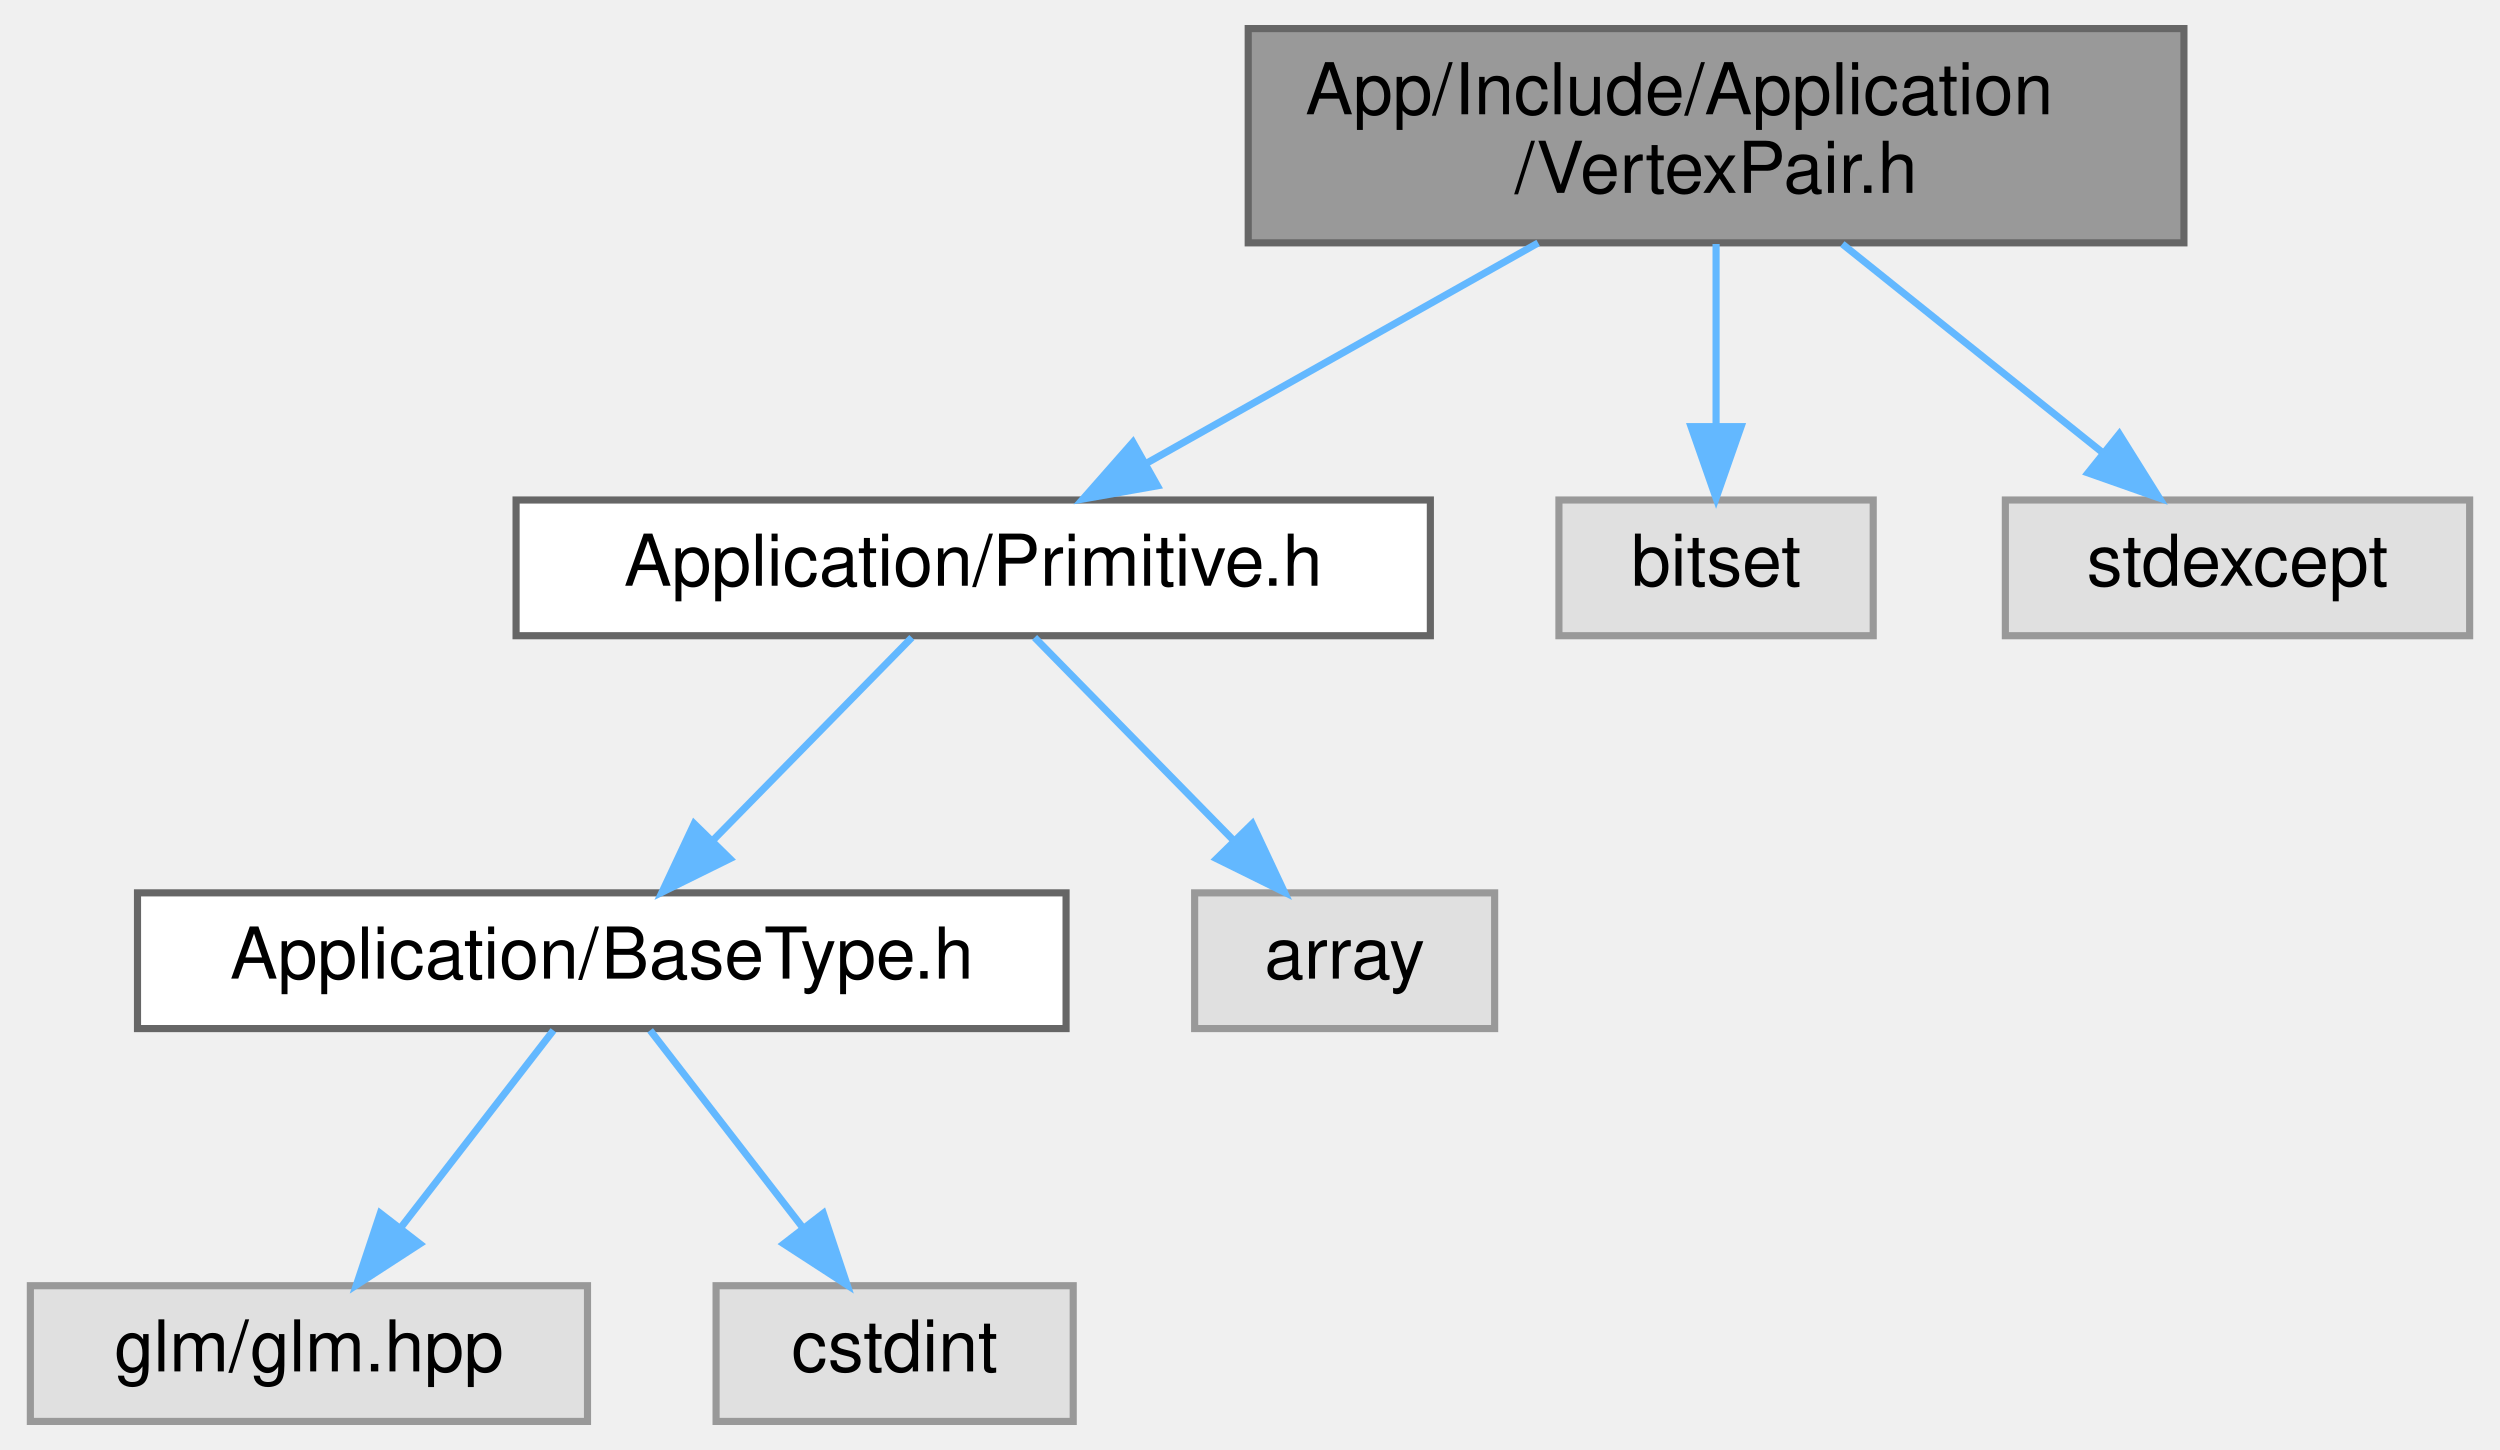
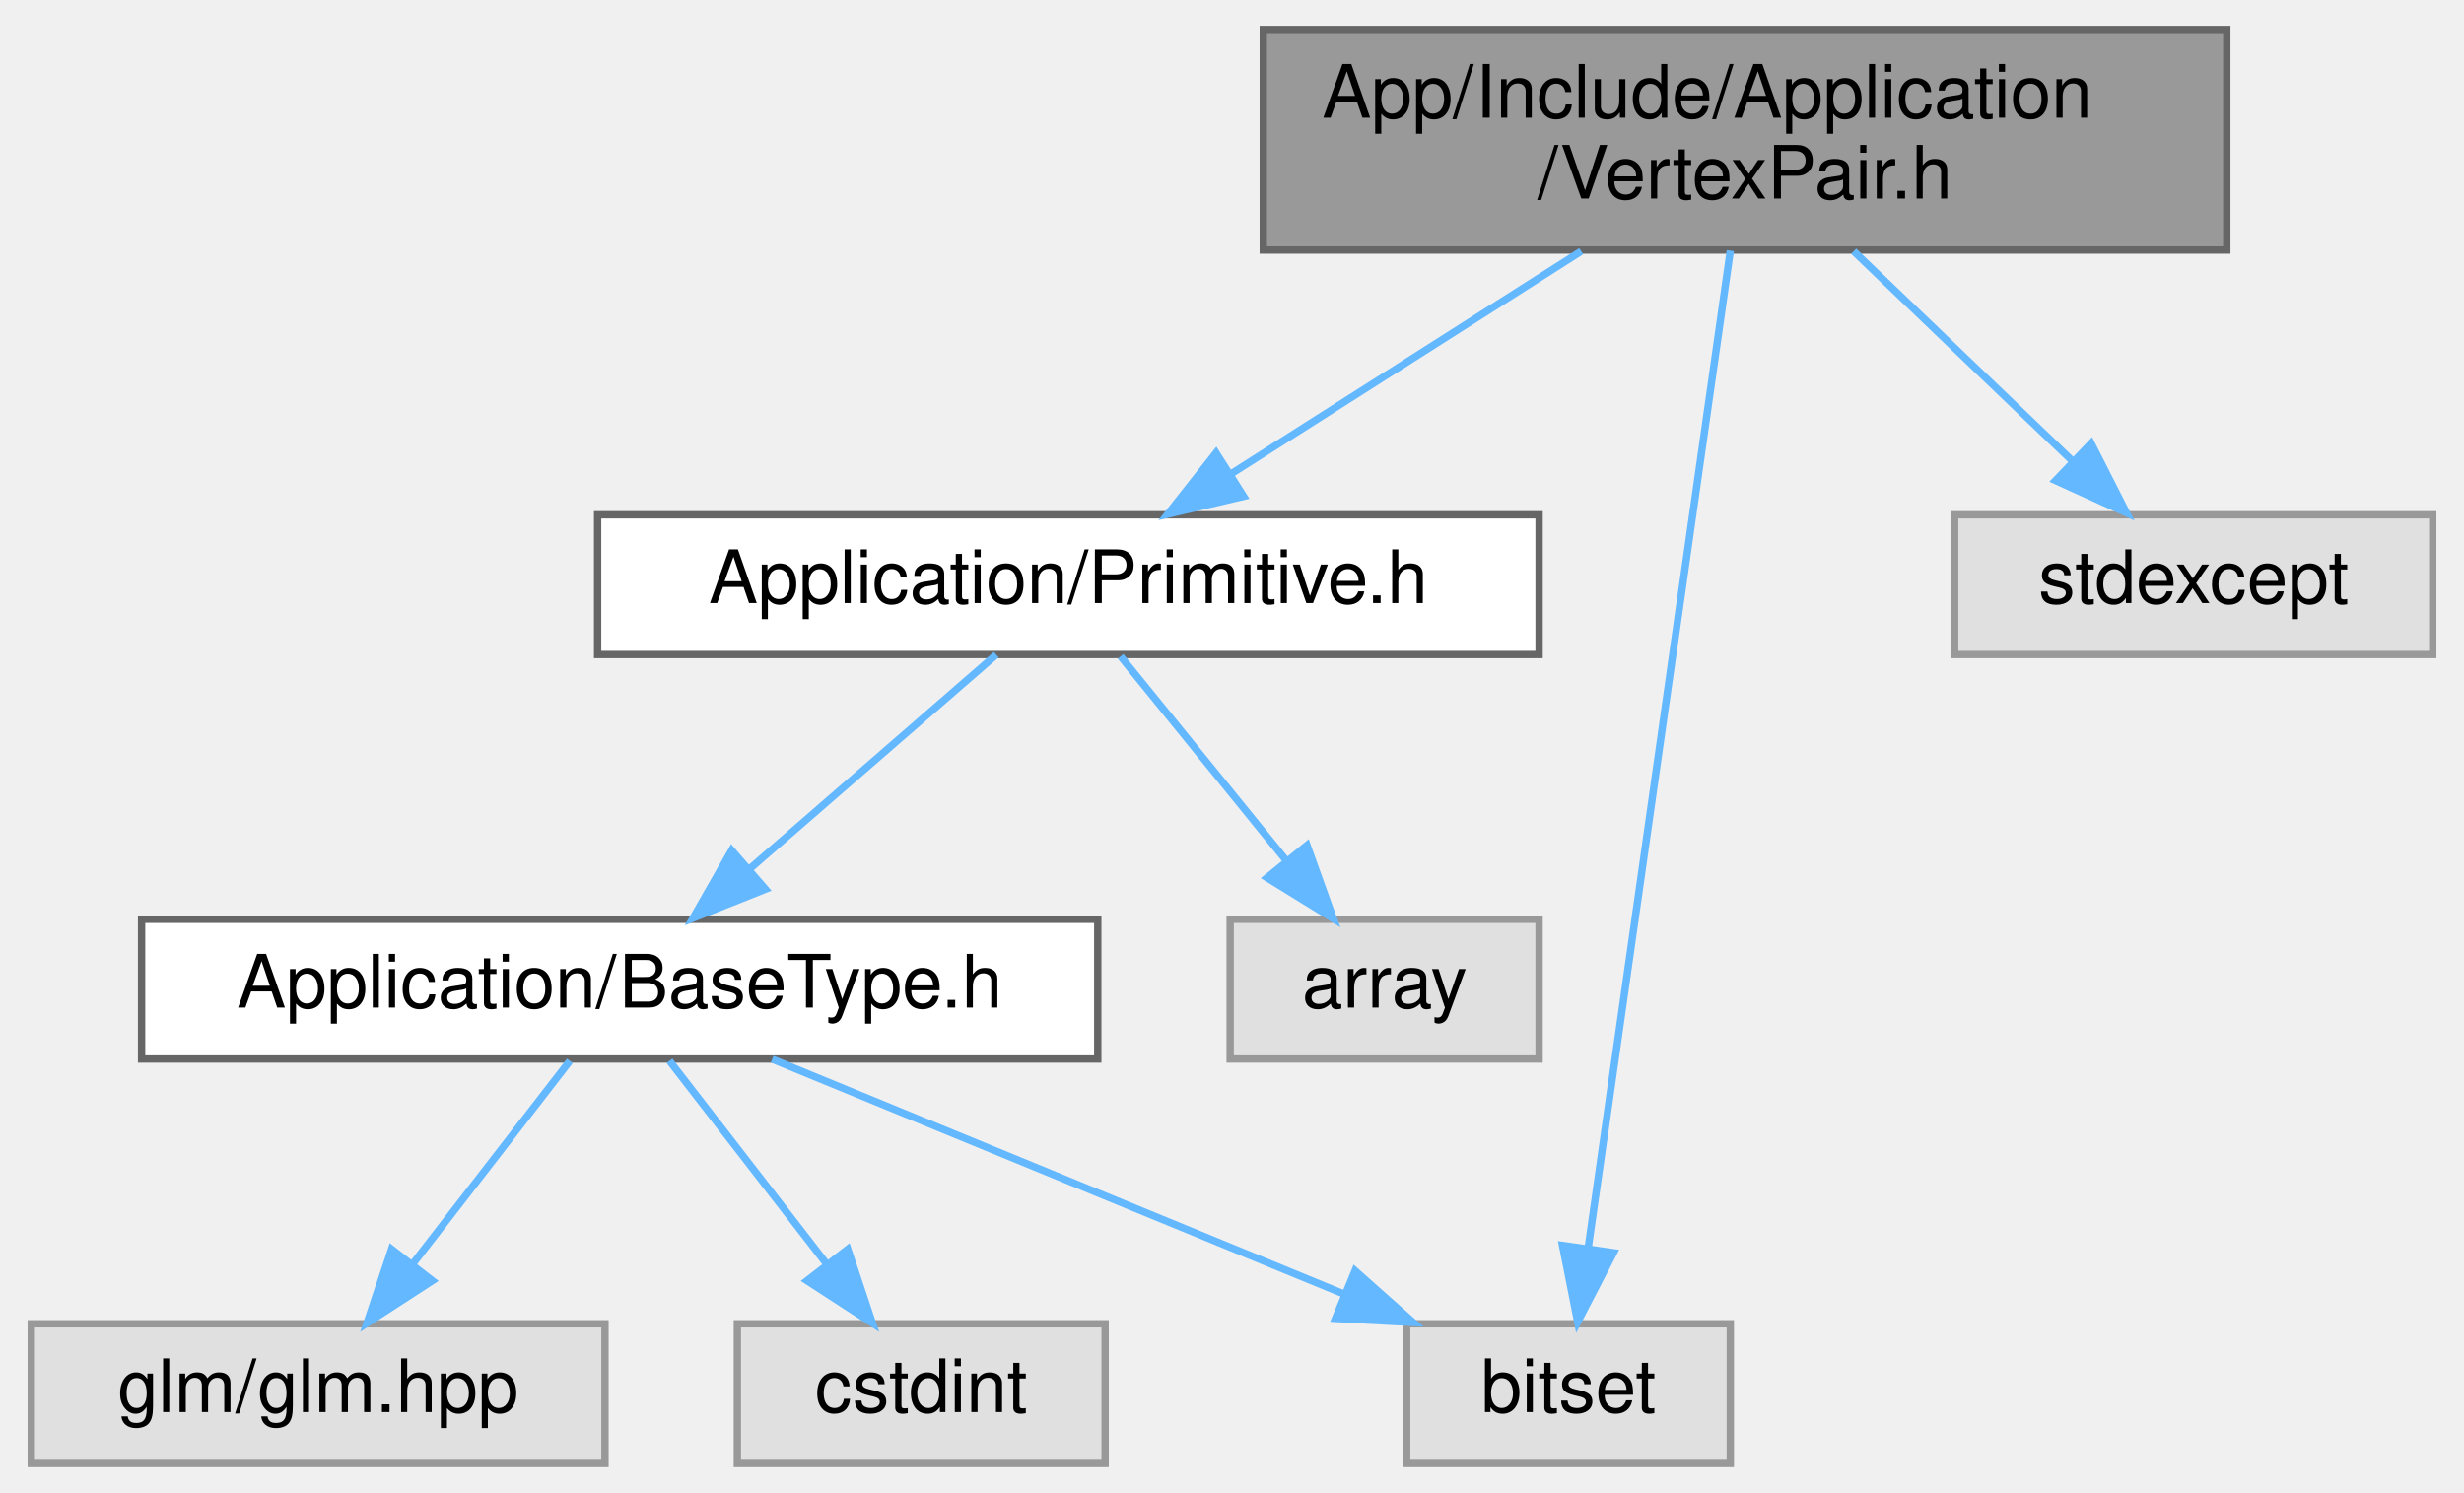
- <svg xmlns="http://www.w3.org/2000/svg" xmlns:xlink="http://www.w3.org/1999/xlink" width="350pt" height="203pt" viewBox="0.00 0.00 349.50 203.00">
+ <svg xmlns="http://www.w3.org/2000/svg" xmlns:xlink="http://www.w3.org/1999/xlink" width="335pt" height="203pt" viewBox="0.00 0.00 334.50 203.00">
  <g id="graph0" class="graph" transform="scale(1 1) rotate(0) translate(4 199)">
    <g id="Node000001" class="node">
      <g id="a_Node000001">
        <a xlink:title=" ">
-           <polygon fill="#999999" stroke="#666666" points="301.5,-195 170.5,-195 170.5,-165 301.5,-165 301.5,-195" />
-           <text text-anchor="start" x="178.5" y="-183" font-family="Helvetica,sans-Serif" font-size="10.00">App/Include/Application</text>
-           <text text-anchor="middle" x="236" y="-172" font-family="Helvetica,sans-Serif" font-size="10.00">/VertexPair.h</text>
+           <polygon fill="#999999" stroke="#666666" points="298.5,-195 167.5,-195 167.5,-165 298.5,-165 298.5,-195" />
+           <text text-anchor="start" x="175.5" y="-183" font-family="Helvetica,sans-Serif" font-size="10.00">App/Include/Application</text>
+           <text text-anchor="middle" x="233" y="-172" font-family="Helvetica,sans-Serif" font-size="10.00">/VertexPair.h</text>
        </a>
      </g>
    </g>
    <g id="Node000002" class="node">
      <g id="a_Node000002">
        <a xlink:href="Primitive_8h.html" target="_top" xlink:title=" ">
-           <polygon fill="white" stroke="#666666" points="196,-129 68,-129 68,-110 196,-110 196,-129" />
-           <text text-anchor="middle" x="132" y="-117" font-family="Helvetica,sans-Serif" font-size="10.00">Application/Primitive.h</text>
+           <polygon fill="white" stroke="#666666" points="205,-129 77,-129 77,-110 205,-110 205,-129" />
+           <text text-anchor="middle" x="141" y="-117" font-family="Helvetica,sans-Serif" font-size="10.00">Application/Primitive.h</text>
        </a>
      </g>
    </g>
    <g id="edge1_Node000001_Node000002" class="edge">
      <g id="a_edge1_Node000001_Node000002">
        <a xlink:title=" ">
-           <path fill="none" stroke="#63b8ff" d="M211.09,-164.99C194.51,-155.66 172.84,-143.47 156.37,-134.21" />
-           <polygon fill="#63b8ff" stroke="#63b8ff" points="157.79,-130.99 147.36,-129.14 154.36,-137.09 157.79,-130.99" />
+           <path fill="none" stroke="#63b8ff" d="M210.73,-164.84C196.33,-155.68 177.67,-143.82 163.27,-134.66" />
+           <polygon fill="#63b8ff" stroke="#63b8ff" points="164.83,-131.51 154.52,-129.09 161.08,-137.41 164.83,-131.51" />
        </a>
      </g>
    </g>
-     <g id="Node000007" class="node">
-       <g id="a_Node000007">
+     <g id="Node000005" class="node">
+       <g id="a_Node000005">
        <a xlink:title=" ">
-           <polygon fill="#e0e0e0" stroke="#999999" points="258,-129 214,-129 214,-110 258,-110 258,-129" />
-           <text text-anchor="middle" x="236" y="-117" font-family="Helvetica,sans-Serif" font-size="10.00">bitset</text>
+           <polygon fill="#e0e0e0" stroke="#999999" points="231,-19 187,-19 187,0 231,0 231,-19" />
+           <text text-anchor="middle" x="209" y="-7" font-family="Helvetica,sans-Serif" font-size="10.00">bitset</text>
        </a>
      </g>
    </g>
-     <g id="edge6_Node000001_Node000007" class="edge">
-       <g id="a_edge6_Node000001_Node000007">
+     <g id="edge7_Node000001_Node000005" class="edge">
+       <g id="a_edge7_Node000001_Node000005">
        <a xlink:title=" ">
-           <path fill="none" stroke="#63b8ff" d="M236,-164.84C236,-157.21 236,-147.7 236,-139.45" />
-           <polygon fill="#63b8ff" stroke="#63b8ff" points="239.5,-139.27 236,-129.27 232.5,-139.27 239.5,-139.27" />
+           <path fill="none" stroke="#63b8ff" d="M231,-164.92C226.68,-134.65 216.53,-63.35 211.67,-29.27" />
+           <polygon fill="#63b8ff" stroke="#63b8ff" points="215.12,-28.66 210.25,-19.25 208.19,-29.65 215.12,-28.66" />
        </a>
      </g>
    </g>
    <g id="Node000008" class="node">
      <g id="a_Node000008">
        <a xlink:title=" ">
-           <polygon fill="#e0e0e0" stroke="#999999" points="341.5,-129 276.5,-129 276.5,-110 341.5,-110 341.5,-129" />
-           <text text-anchor="middle" x="309" y="-117" font-family="Helvetica,sans-Serif" font-size="10.00">stdexcept</text>
+           <polygon fill="#e0e0e0" stroke="#999999" points="326.5,-129 261.5,-129 261.5,-110 326.5,-110 326.5,-129" />
+           <text text-anchor="middle" x="294" y="-117" font-family="Helvetica,sans-Serif" font-size="10.00">stdexcept</text>
        </a>
      </g>
    </g>
-     <g id="edge7_Node000001_Node000008" class="edge">
-       <g id="a_edge7_Node000001_Node000008">
+     <g id="edge8_Node000001_Node000008" class="edge">
+       <g id="a_edge8_Node000001_Node000008">
        <a xlink:title=" ">
-           <path fill="none" stroke="#63b8ff" d="M253.67,-164.84C264.7,-156 278.89,-144.63 290.13,-135.62" />
-           <polygon fill="#63b8ff" stroke="#63b8ff" points="292.45,-138.25 298.06,-129.27 288.07,-132.79 292.45,-138.25" />
+           <path fill="none" stroke="#63b8ff" d="M247.77,-164.84C256.71,-156.26 268.14,-145.3 277.4,-136.42" />
+           <polygon fill="#63b8ff" stroke="#63b8ff" points="280.06,-138.71 284.86,-129.27 275.22,-133.66 280.06,-138.71" />
        </a>
      </g>
    </g>
    <g id="Node000003" class="node">
      <g id="a_Node000003">
        <a xlink:href="BaseType_8h.html" target="_top" xlink:title=" ">
          <polygon fill="white" stroke="#666666" points="145,-74 15,-74 15,-55 145,-55 145,-74" />
          <text text-anchor="middle" x="80" y="-62" font-family="Helvetica,sans-Serif" font-size="10.00">Application/BaseType.h</text>
        </a>
      </g>
    </g>
    <g id="edge2_Node000002_Node000003" class="edge">
      <g id="a_edge2_Node000002_Node000003">
        <a xlink:title=" ">
-           <path fill="none" stroke="#63b8ff" d="M123.41,-109.75C115.84,-102.03 104.62,-90.6 95.49,-81.28" />
-           <polygon fill="#63b8ff" stroke="#63b8ff" points="97.93,-78.78 88.43,-74.09 92.93,-83.68 97.93,-78.78" />
+           <path fill="none" stroke="#63b8ff" d="M131.2,-109.98C122.18,-102.15 108.59,-90.34 97.68,-80.86" />
+           <polygon fill="#63b8ff" stroke="#63b8ff" points="99.82,-78.09 89.98,-74.17 95.23,-83.37 99.82,-78.09" />
        </a>
      </g>
    </g>
-     <g id="Node000006" class="node">
-       <g id="a_Node000006">
+     <g id="Node000007" class="node">
+       <g id="a_Node000007">
        <a xlink:title=" ">
          <polygon fill="#e0e0e0" stroke="#999999" points="205,-74 163,-74 163,-55 205,-55 205,-74" />
          <text text-anchor="middle" x="184" y="-62" font-family="Helvetica,sans-Serif" font-size="10.00">array</text>
        </a>
      </g>
    </g>
-     <g id="edge5_Node000002_Node000006" class="edge">
-       <g id="a_edge5_Node000002_Node000006">
+     <g id="edge6_Node000002_Node000007" class="edge">
+       <g id="a_edge6_Node000002_Node000007">
        <a xlink:title=" ">
-           <path fill="none" stroke="#63b8ff" d="M140.59,-109.75C148.16,-102.03 159.38,-90.6 168.51,-81.28" />
-           <polygon fill="#63b8ff" stroke="#63b8ff" points="171.07,-83.68 175.57,-74.09 166.07,-78.78 171.07,-83.68" />
+           <path fill="none" stroke="#63b8ff" d="M148.1,-109.75C154.17,-102.26 163.09,-91.28 170.51,-82.13" />
+           <polygon fill="#63b8ff" stroke="#63b8ff" points="173.45,-84.06 177.03,-74.09 168.01,-79.65 173.45,-84.06" />
        </a>
      </g>
    </g>
    <g id="Node000004" class="node">
      <g id="a_Node000004">
        <a xlink:title=" ">
          <polygon fill="#e0e0e0" stroke="#999999" points="78,-19 0,-19 0,0 78,0 78,-19" />
          <text text-anchor="middle" x="39" y="-7" font-family="Helvetica,sans-Serif" font-size="10.00">glm/glm.hpp</text>
        </a>
      </g>
    </g>
    <g id="edge3_Node000003_Node000004" class="edge">
      <g id="a_edge3_Node000003_Node000004">
        <a xlink:title=" ">
          <path fill="none" stroke="#63b8ff" d="M73.23,-54.75C67.44,-47.26 58.94,-36.28 51.86,-27.13" />
          <polygon fill="#63b8ff" stroke="#63b8ff" points="54.53,-24.86 45.64,-19.09 48.99,-29.14 54.53,-24.86" />
        </a>
      </g>
    </g>
-     <g id="Node000005" class="node">
-       <g id="a_Node000005">
+     <g id="edge4_Node000003_Node000005" class="edge">
+       <g id="a_edge4_Node000003_Node000005">
+         <a xlink:title=" ">
+           <path fill="none" stroke="#63b8ff" d="M100.73,-54.98C121.76,-46.34 154.55,-32.87 178.54,-23.02" />
+           <polygon fill="#63b8ff" stroke="#63b8ff" points="179.98,-26.21 187.9,-19.17 177.32,-19.73 179.98,-26.21" />
+         </a>
+       </g>
+     </g>
+     <g id="Node000006" class="node">
+       <g id="a_Node000006">
        <a xlink:title=" ">
          <polygon fill="#e0e0e0" stroke="#999999" points="146,-19 96,-19 96,0 146,0 146,-19" />
          <text text-anchor="middle" x="121" y="-7" font-family="Helvetica,sans-Serif" font-size="10.00">cstdint</text>
        </a>
      </g>
    </g>
-     <g id="edge4_Node000003_Node000005" class="edge">
-       <g id="a_edge4_Node000003_Node000005">
+     <g id="edge5_Node000003_Node000006" class="edge">
+       <g id="a_edge5_Node000003_Node000006">
        <a xlink:title=" ">
          <path fill="none" stroke="#63b8ff" d="M86.77,-54.75C92.56,-47.26 101.06,-36.28 108.14,-27.13" />
          <polygon fill="#63b8ff" stroke="#63b8ff" points="111.01,-29.14 114.36,-19.09 105.47,-24.86 111.01,-29.14" />
        </a>
      </g>
    </g>
  </g>
</svg>
